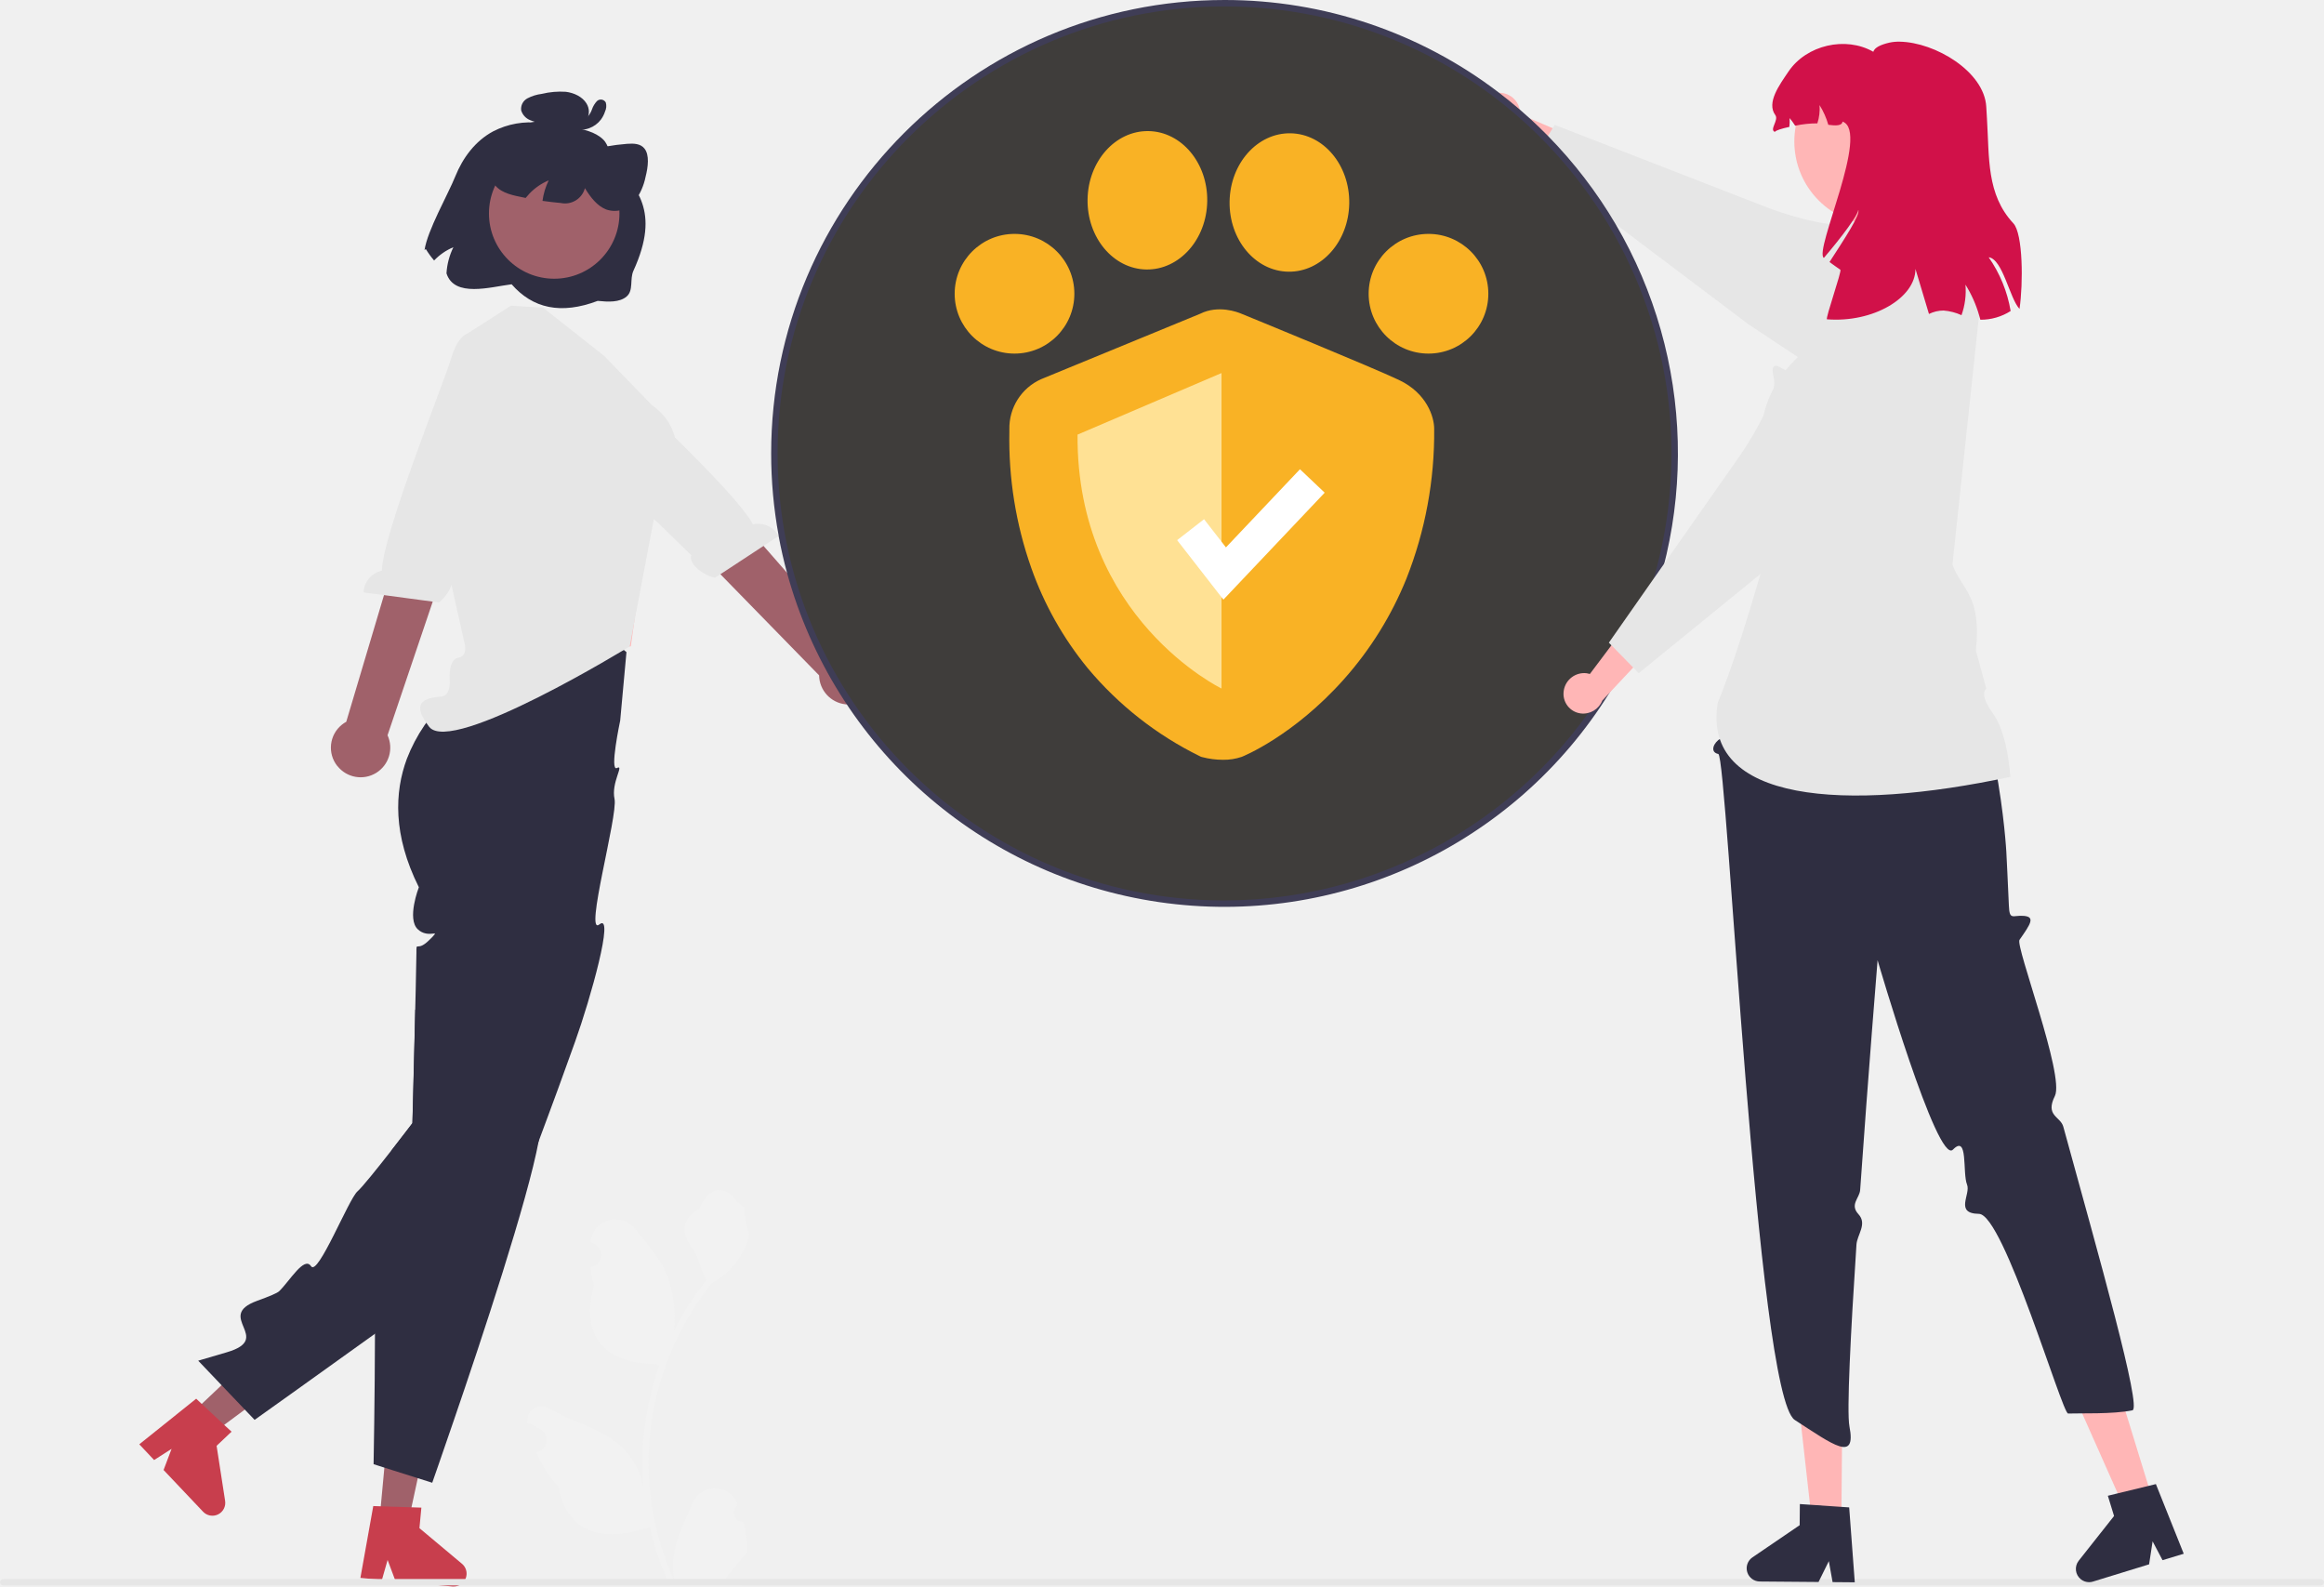
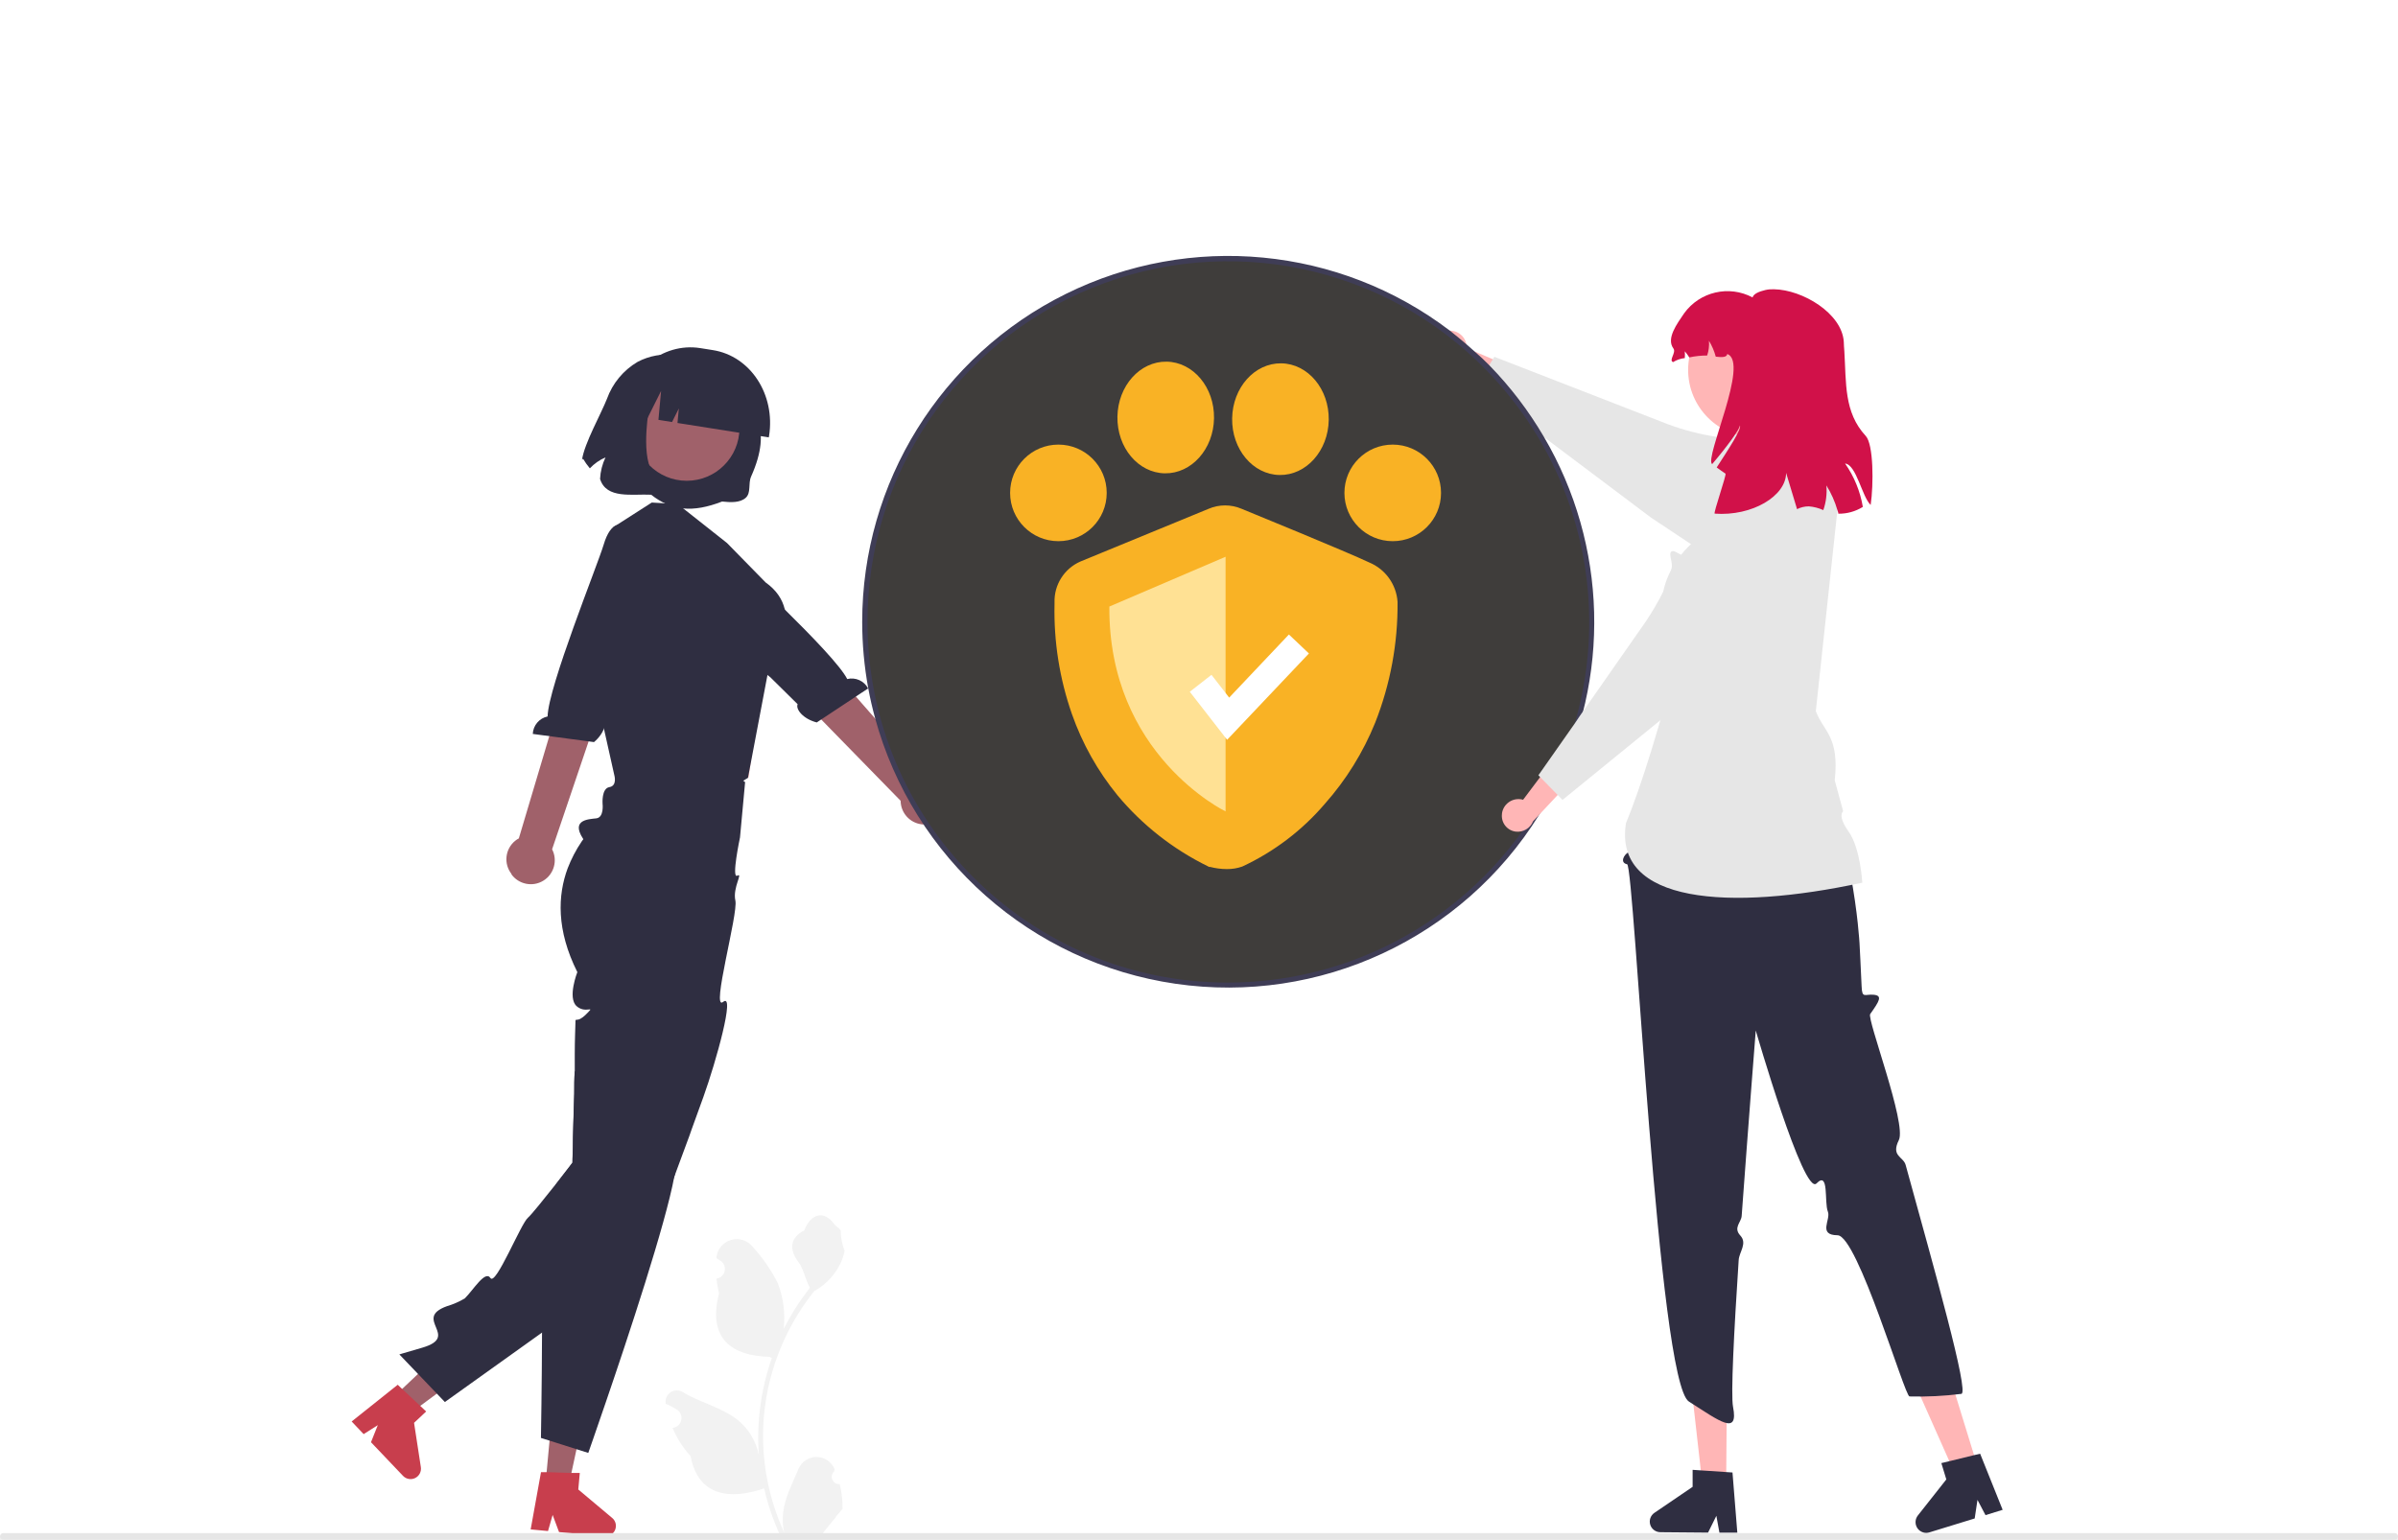
- <svg xmlns="http://www.w3.org/2000/svg" viewBox="0 0 722.73 493.34">
+ <svg xmlns="http://www.w3.org/2000/svg" viewBox="0 0 352.47 226.38">
  <defs>
-     <style>.cls-1{fill:#f2f2f2;}.cls-2{fill:#a0616a;}.cls-3{fill:#c83e4d;}.cls-4{fill:#2f2e41;}.cls-5{fill:#ffb6b6;}.cls-6{fill:#e6e6e6;}.cls-7{fill:#3f3d3b;}.cls-8{fill:#3f3d56;}.cls-9{fill:#d11149;}.cls-10{fill:#6c63ff;}.cls-11{fill:#f9b225;}.cls-12{fill:#ffe194;}.cls-13{fill:#fff;}</style>
+     <style>.cls-1{fill:#fff;}.cls-2{fill:#f2f2f2;}.cls-3{fill:#a0616a;}.cls-4{fill:#c83e4d;}.cls-5{fill:#2f2e41;}.cls-6{fill:#ffb6b6;}.cls-7{fill:#e6e6e6;}.cls-8{fill:#3f3d3b;}.cls-9{fill:#3f3d56;}.cls-10{fill:#d11149;}.cls-11{fill:#6c63ff;}.cls-12{fill:#f9b225;}.cls-13{fill:#ffe194;}</style>
  </defs>
  <g id="Capa_2" data-name="Capa 2">
    <g id="Capa_1-2" data-name="Capa 1">
-       <path class="cls-1" d="M231.11,473.2a2.81,2.81,0,0,1-2-4.87l.19-.76c0-.06-.05-.12-.08-.19a7.53,7.53,0,0,0-13.9.06c-2.28,5.47-5.17,11-5.89,16.75a22.47,22.47,0,0,0,.39,7.67,89.43,89.43,0,0,1-8.13-37.13,85.94,85.94,0,0,1,.54-9.63c.29-2.62.7-5.23,1.23-7.81A90.48,90.48,0,0,1,221.36,399a24.08,24.08,0,0,0,10-10.38,19,19,0,0,0,1.67-5c-.49.06-1.84-7.36-1.47-7.82-.68-1-1.9-1.54-2.64-2.54-3.69-5-8.77-4.13-11.43,2.66-5.67,2.87-5.72,7.61-2.24,12.17,2.21,2.91,2.51,6.84,4.46,9.94-.2.26-.41.51-.61.76a90.69,90.69,0,0,0-9.5,15.06,37.88,37.88,0,0,0-2.26-17.58c-2.17-5.22-6.22-9.61-9.79-14.12-4.29-5.42-13.08-3.06-13.83,3.81l0,.2c.53.3,1,.62,1.56,1a3.81,3.81,0,0,1-1.53,6.93h-.08a37.38,37.38,0,0,0,1,5.67c-4.58,17.71,5.3,24.16,19.42,24.45l.93.47a93,93,0,0,0-5,23.54,86.68,86.68,0,0,0,.06,14.23l0-.17a23.36,23.36,0,0,0-8-13.44c-6.12-5-14.77-6.88-21.37-10.92a4.37,4.37,0,0,0-6.69,4.25l0,.18a25.08,25.08,0,0,1,2.86,1.38c.53.3,1,.62,1.56.95A3.81,3.81,0,0,1,167,451.5h-.08l-.16,0a38,38,0,0,0,7,10.92c2.87,15.46,15.17,16.93,28.32,12.43h0a92.37,92.37,0,0,0,6.24,18.21h22.29c.08-.24.15-.5.23-.75a25,25,0,0,1-6.17-.37l5-6.1.1-.12,2.53-3.11h0a37.16,37.16,0,0,0-1.09-9.45Z" />
-       <polygon class="cls-2" points="59.64 439.48 65.79 445.98 94.35 424.82 85.28 415.23 59.64 439.48" />
-       <path class="cls-3" d="M69.72,443.08l-7-6.54-1.71-1.61L43.32,449.11,47.93,454l5.43-3.48-2.49,6.58L63.09,470A4,4,0,0,0,70,466.65l-2.64-17.07,4.65-4.4Z" />
-       <path class="cls-4" d="M194.82,202.78l-1.95,21.29s-3.4,16-1,14.74-1.87,4.55-.76,9.63-9.51,42.91-4.7,39-2.78,23.16-7.58,36.52c-1.47,4.13-3,8.31-4.5,12.46-.3.84-.6,1.67-.91,2.51-2,5.4-3.94,10.72-5.83,15.74-.27.7-.53,1.4-.79,2.09,0,0,0,0,0,0-6.22,16.37-11.55,29.25-13.68,31.38-1.11,1.11-18.72,13.83-36.47,26.57C98,428.11,79.18,441.51,79.18,441.51l-17.54-18.4,1.21-.36c1.46-.42,4.16-1.21,7.7-2.26,14.76-4.35-4-11.12,9.41-16,3.78-1.36,6.3-2.42,6.87-3,3.33-3.25,7.8-11,9.91-7.75s11.68-20.9,14.44-23.29c1.48-1.29,6.31-7.32,10.45-12.62,3.56-4.56,6.62-8.59,6.62-8.59s.06-2.16.15-5.6c.13-5.09.32-13,.52-20.92,0,0,0,0,0,0,.07-3,.14-6,.21-8.79.05-2.19.1-4.3.15-6.25.13-5.84.22-10.26.22-11.36,0-3.61,0-.8,2.85-3a12.43,12.43,0,0,0,1.21-1.08,14.19,14.19,0,0,0,1.68-1.79c.21-.45-1.1.16-2.8-.18a5,5,0,0,1-2.46-1.26c-3.58-3.22.28-13.12.28-13.12-8.14-16.28-7.55-29.63-3.74-39.92a51.23,51.23,0,0,1,13.21-19.35A48.15,48.15,0,0,1,147,211l.25-1.35L150,194.78a33.82,33.82,0,0,1,4.55-2.07,31.68,31.68,0,0,1,15.26-1.52,45.52,45.52,0,0,1,14.61,4.73A54.08,54.08,0,0,1,194.82,202.78Z" />
-       <polygon class="cls-2" points="118.02 472.65 126.93 473.48 134.44 438.74 121.29 437.51 118.02 472.65" />
-       <path class="cls-3" d="M143.68,486.27l-13.24-11.09.6-6.38-3.08-.1-9.54-.31h0l-2.34-.08-4,22.34,6.69.62,1.77-6.2,2.47,6.6,3.54.33,14.17,1.32.37,0a4,4,0,0,0,3-1.34,3.86,3.86,0,0,0,1-2.3A4,4,0,0,0,143.68,486.27Z" />
-       <path class="cls-4" d="M167.55,354.66c-3.39,18.45-17.74,61.71-26.42,87-3.95,11.57-6.71,19.4-6.71,19.4l-4.5-1.42h0l-7.61-2.4-2.77-.88h0l-3.36-1.07s.39-20.66.43-40.58c0-8.35,0-16.58-.17-23.1-.18-7.11-.49-12.2-1-13.21-2.11-4.14,1.42-4.58,5.15-5.62s.82-2.63-.63-6c-1-2.24,1-5.23,2.32-6.93a17.67,17.67,0,0,1,1.21-1.37l-1.84-.63c3.56-4.56,6.62-8.59,6.62-8.59s.06-2.16.15-5.6c.13-5.09.32-13,.52-20.92,0,0,0,0,0,0,.07-3,.14-6,.21-8.79,5.72,4.39,11.28,8.69,16.32,12.67,0,0,0,0,0,0,12.11,9.57,21.2,17.25,22.48,19.69C168.53,347.48,168.33,350.42,167.55,354.66Z" />
-       <path class="cls-5" d="M465.68,28.89a6.43,6.43,0,0,1,7,5.63,5.79,5.79,0,0,1,0,1l20.63,8.8-.79,12L465.57,41.26a6.41,6.41,0,0,1-5.48-5.58,6.13,6.13,0,0,1,5.42-6.77h0Z" />
-       <path class="cls-6" d="M606,103.19a18.83,18.83,0,0,0-2.79-6.53A17,17,0,0,0,602,95c-1.62-1.93-3.13-3.7-4.53-5.28-.85-1-1.68-1.91-2.46-2.76-4.53-5-7.5-7.6-8.86-7.82-.66-.11-1.31-.19-1.94-.27-3.23-.4-5.57-.69-5.64-4.1a10.14,10.14,0,0,1,.1-1.46,19.77,19.77,0,0,1,.53-2.4,9.22,9.22,0,0,0,.31-1.36c.1-.59.06-1-.26-1.3s-1.07-.28-2.33.22l-.67.28-.25.11-.52.24c-1.51.72-3.84.81-6.5.54-7.85-.8-18.47-4.76-18.6-4.81l-66.88-26-.62,1-1.47,2.38-.51.82-.58.94-2.53,4.08-1.28,2.06,21.6,16.29,2.35,1.77,2,1.53,41.24,31.11L559.08,111l3.43,2.26,14.62,9.64a18.86,18.86,0,0,0,26.13-5.34,4.94,4.94,0,0,0,.27-.42A18.87,18.87,0,0,0,606,103.19Z" />
-       <path class="cls-6" d="M721.73,493H1a1,1,0,0,1,0-2H721.73a1,1,0,0,1,0,2Z" />
-       <polygon class="cls-5" points="144.91 166.79 146.79 184.17 145.69 206.97 196.17 200.97 200.91 166.79 194.87 166.85 144.91 166.79" />
-       <path class="cls-6" d="M187.86,110.65l-19-15h0l-10-.58-14.79,9.48L140.46,123l-8.57,20.82L144.46,200s1.18,4-1.91,4.51-2.72,6.43-2.72,6.43.63,5.15-2.37,5.6-11,.46-4,9.46,62.37-25,62.37-25l8-42.2s15.59-20.94-1.2-32.94Z" />
-       <path class="cls-2" d="M104.91,238.21a9.16,9.16,0,0,1,1.42-12.87,8.81,8.81,0,0,1,1.35-.9l23.9-80.2,14.94,7.52-26,76.87a9.21,9.21,0,0,1-15.58,9.58Z" />
-       <path class="cls-6" d="M147.52,103.81s-4.27-2.27-7.2,7.55c-2.34,7.87-21.32,54.72-21.56,66.1a7.22,7.22,0,0,0-5.7,6.74l23.47,3.14c4.1-3.46,5.18-8.13,3.59-9.51l5.1-13.92,21.26-44.28-15.85-14.24Z" />
-       <path class="cls-2" d="M272.92,211.84a9.16,9.16,0,0,0-6.85-11,8.56,8.56,0,0,0-1.6-.22L209.65,138,198,151.89,254.73,210a9.21,9.21,0,0,0,18.19,1.89Z" />
-       <path class="cls-6" d="M176.38,109.08s2.87-3.89,9.76,3.71c5.51,6.08,42.88,40.11,48,50.27a7.19,7.19,0,0,1,8,3.61l-19.8,13c-5.19-1.35-8.18-5.1-7.35-7l-10.61-10.35-38.32-30.73,8.13-19.69Z" />
-       <circle class="cls-7" cx="380.83" cy="141" r="140" />
-       <path class="cls-8" d="M502.46,69.75a142.12,142.12,0,0,0-21.07-27.49c-1.81-1.84-3.68-3.64-5.59-5.39q-1.59-1.45-3.22-2.85c-2.07-1.78-4.2-3.5-6.37-5.16A140.3,140.3,0,0,0,380.82,0c-77.74,0-141,63.25-141,141a141.38,141.38,0,0,0,2.33,25.56c0,.05,0,.09,0,.14.71,3.87,1.59,7.69,2.61,11.44a141,141,0,0,0,255.75,37.31q2.93-4.71,5.5-9.66A140.8,140.8,0,0,0,502.46,69.75ZM380.82,280a139,139,0,0,1-139-138.9V141c0-76.65,62.36-139,139-139A138.92,138.92,0,0,1,480.3,44a141.48,141.48,0,0,1,17.79,22.43,138.91,138.91,0,0,1,16.2,113.41c-1.23,4.24-2.67,8.39-4.29,12.46s-3.44,8.08-5.44,12A139.48,139.48,0,0,1,380.82,280Z" />
-       <polygon class="cls-5" points="572.64 472.97 563.45 472.89 559.38 436.61 572.94 436.73 572.64 472.97" />
-       <path class="cls-4" d="M575.07,468.73l-2.4-.16-9.79-.67-3.15-.21-.06,6.57-14.68,10a4.11,4.11,0,0,0,2.28,7.51l18.27.15,3.2-6.48,1.17,6.52,6.9.06Z" />
-       <polygon class="cls-5" points="669.41 466.25 660.62 468.95 645.79 435.6 658.76 431.61 669.41 466.25" />
-       <path class="cls-4" d="M670.45,461.48l-2.34.57-9.53,2.31-3.07.75,1.93,6.29-11,13.92a4.12,4.12,0,0,0,.7,5.78,4.07,4.07,0,0,0,2.53.88,4,4,0,0,0,1.2-.18l17.47-5.37,1.09-7.15,3.09,5.86,6.59-2Z" />
-       <path class="cls-4" d="M554.15,167.92l-17.54,51L536,223c-4.42,4.2,1.13,5.58-.95,6.68s-3.48,4.21-.68,4.77,11.85,199.37,23.78,207.09,19.2,13.3,17,2c-.88-4.55.37-29,2.18-56.51.2-3.12,3.43-6.42.63-9.46s.34-5,.52-7.54c2.52-36,5.42-71.46,5.42-71.46s18.6,63.86,23.43,58.91,2.91,7.23,4.39,10.87c1.23,3-4,9,3.7,9.1s25.89,62.16,27.73,62.09c3.65-.14,13.91.25,20-1,3-.62-10.34-47.61-21.49-88.19-.89-3.24-5.73-3.31-2.62-9.56s-12.37-46.68-11-48.55c3.52-5,4.87-7.12,1.39-7.44s-4.51,1.58-4.7-3.23-.79-16.69-.79-16.69-2.51-47-20.16-72.88l-1.51-15.42Z" />
-       <path class="cls-6" d="M598,70.59l-23.26,3.32L573.3,90.75l-11.47,18s-25.52,18-7.72,46.32c-6.78,24.44-13.51,47.87-19.93,63.49-5,31,39.8,34,91,23,0,0-.7-13.26-5.35-19.63s-2.12-7.76-2.12-7.76l-3.24-11.91c1.83-17.2-4.37-18.75-7.29-26.7L616,93Z" />
-       <path class="cls-5" d="M486.3,214.79a6.43,6.43,0,0,1,7.13-5.44,6.86,6.86,0,0,1,1,.22l13.47-17.92,11.5,3.64-21.11,22.55a6.39,6.39,0,0,1-6.73,4,6.13,6.13,0,0,1-5.28-6.88h0A.88.88,0,0,0,486.3,214.79Z" />
-       <path class="cls-6" d="M606,103.19c-.33-.41-.69-.81-1.07-1.2a18.84,18.84,0,0,0-20.83-4.24c-.34.14-.68.3-1,.46-12,5.87-18.4,9.78-19.18,11.61-.27.62-.5,1.23-.73,1.82s-.43,1.13-.65,1.63c-.92,2.14-2,3.47-4.68,2.87a11,11,0,0,1-2.57-1c-.37-.18-.71-.37-1-.55-1.16-.64-2-1.1-2.57-.68s-.57,1.45-.07,3.86a7.92,7.92,0,0,1-.08,3,34.22,34.22,0,0,1-3.08,8.35,108.41,108.41,0,0,1-7,12l-23.79,33.92-1.61,2.29-1.76,2.51-14,20,.83.85,3.48,3.55.77.79.7.72,1.81,1.85,1.7,1.73,37.93-30.9L551.7,175l7.58-6.18,15.53-12.65L604.2,129a18.67,18.67,0,0,0,6-13.35c0-.17,0-.33,0-.5A18.62,18.62,0,0,0,606,103.19Z" />
-       <circle class="cls-5" cx="584" cy="43.99" r="25.99" />
-       <path class="cls-9" d="M618.45,80a41,41,0,0,1,6.83,16.71,17.25,17.25,0,0,1-9.42,2.71c-.11-.43-.23-.87-.36-1.31a37.36,37.36,0,0,0-4.27-9.6A22.52,22.52,0,0,1,610,98a16.6,16.6,0,0,0-5.58-1.44,10.2,10.2,0,0,0-4.54,1.07c-1.63-5.42-3.14-10.41-4.2-14,0,9-13.18,16.79-27.52,15.66-.52-.33,4.68-15.07,4.17-15.41-1.15-.77-2.26-1.59-3.38-2.4,4.7-7.25,9.79-15,8.92-16.19.06,1.44-5.08,8.37-10.68,14.91C564,78,581.69,40.83,573,37.81c-.14,1.32-2.07,1.32-4.42,1a23.73,23.73,0,0,0-2.73-6.13,14.58,14.58,0,0,1-.68,5.68,32.67,32.67,0,0,0-6.9.73,21.13,21.13,0,0,0-1.73-2.37,14,14,0,0,1-.08,2.74c-2.31.5-4.22,1.08-4.5,1.55-1.81-.66,1.28-3.66.15-5.21-2.88-3.88,1.39-9.55,4.09-13.56,5.55-8.23,17.74-11.08,26.37-6.14.39-1.34,2.38-2.23,4.94-2.83a13.53,13.53,0,0,1,3.3-.31c11,.19,26.29,9.28,26.89,20.27.05,1.1.13,2.29.21,3.57.77,12.31-.18,23.65,8.22,32.65,3,3.26,3.08,18.67,1.91,26.6C625,92.9,622.82,80.5,618.45,80Z" />
-       <circle class="cls-10" cx="332.18" cy="141.51" r="3" />
-       <path class="cls-4" d="M141.61,54.8c-2.28,5.68-8.72,16.86-9.59,23l.39-.38A27,27,0,0,0,135,81a17.61,17.61,0,0,1,6-4.13A21.24,21.24,0,0,0,138.85,85c2.43,7.62,13.67,4.23,20.26,3.4,6.57,7.52,15.32,9.48,26.77,5.16,3.21.33,6.79.53,9-1.37s.91-5.4,2.11-8c8.61-18.88.67-25.7-6.08-34.26-1.48-1.89-1.48-4.7-3.28-6.5-2.51-2.49-6.35-3.26-9.89-3.87a5.38,5.38,0,0,0,4.71-2.33,4.85,4.85,0,0,0-.06-5.06c-1.27-2.1-3.9-3.32-6.44-3.63a24.57,24.57,0,0,0-7.45.65A13.14,13.14,0,0,0,164,30.59a3.7,3.7,0,0,0-1.92,3.74,4.77,4.77,0,0,0,2.83,3.05,12.24,12.24,0,0,0,3.2.87,25.18,25.18,0,0,0-14.72,2.58C147.74,43.86,143.91,49.11,141.61,54.8Z" />
-       <circle class="cls-2" cx="172.35" cy="66.38" r="20.29" />
-       <path class="cls-4" d="M152.83,55.5c1.17,3.56,4.54,4.7,7.64,5.42,1,.23,2,.44,3,.63.37-.46.76-.91,1.17-1.34a17.84,17.84,0,0,1,6-4.13,20.67,20.67,0,0,0-1.93,6.38c1.88.27,3.76.49,5.66.66a6.41,6.41,0,0,0,7.53-4.61c1.73,2.82,3.77,5.49,6.57,6.61a8,8,0,0,0,9.05-2.7A19.12,19.12,0,0,0,200.76,55c.8-3.15,1.24-6.78-.32-8.78-1.25-1.61-3.4-1.64-5.39-1.5a64.15,64.15,0,0,0-13,2.35l-.35.8c.72-4.36-.85-8.55-3.76-10.05-2-1-4.33-.83-6.63-.62a30,30,0,0,0-8.65,1.67,16.68,16.68,0,0,0-7.85,6.26C152.83,48.21,151.81,52.43,152.83,55.5Z" />
-       <path class="cls-4" d="M181.76,36.54c-.2-.06.31,0,.13,0l.27,0s.22-.07.08,0A1.69,1.69,0,0,0,183,36a6.77,6.77,0,0,0,1.1-2,7.14,7.14,0,0,1,1.52-2.54,1.75,1.75,0,0,1,2.46,0,1.66,1.66,0,0,1,.32.43,4,4,0,0,1-.25,2.81,8.65,8.65,0,0,1-1.28,2.49,8,8,0,0,1-3.67,2.69,8.38,8.38,0,0,1-5.24.15,1.26,1.26,0,0,1,0-2.32l2.87-1.17a1.25,1.25,0,1,1,1,2.29L178.94,40l-.05-2.32a5.75,5.75,0,0,0,1.1.19,4.34,4.34,0,0,0,1.19,0,5.36,5.36,0,0,0,1.1-.27c.22-.09.45-.18.66-.29a1.34,1.34,0,0,0,.24-.12l.18-.1a6.19,6.19,0,0,0,1-.81,2.5,2.5,0,0,0,.31-.34,5.64,5.64,0,0,0,.46-.63,6.56,6.56,0,0,0,.66-1.48,5,5,0,0,0,.19-.66,2.25,2.25,0,0,1,.06-.36c.11-.29,0,.16.11.29l.52.39a.68.68,0,0,0,.59-.1l0,.05a3.18,3.18,0,0,0-.28.43c-.19.35-.36.71-.52,1.09a11.46,11.46,0,0,1-1.19,2.24,4,4,0,0,1-4.42,1.7,1.26,1.26,0,1,1,.91-2.34Z" />
-       <circle class="cls-11" cx="444.24" cy="91.34" r="18.61" />
-       <ellipse class="cls-11" cx="356.81" cy="62.27" rx="21.52" ry="18.61" transform="translate(289.02 418.08) rotate(-89.11)" />
-       <ellipse class="cls-11" cx="400.97" cy="62.96" rx="21.52" ry="18.61" transform="translate(331.81 462.91) rotate(-89.11)" />
-       <circle class="cls-11" cx="315.5" cy="91.34" r="18.61" />
-       <path class="cls-11" d="M380.33,236.26a25.38,25.38,0,0,1-6.43-.83l-.41-.11-.39-.19a106.68,106.68,0,0,1-34.82-27.34,103.43,103.43,0,0,1-17.58-31.22,120.07,120.07,0,0,1-6.8-42.33c0-.3,0-.53,0-.7a16.67,16.67,0,0,1,9.91-15.65c4.6-1.91,46.39-19.08,49.41-20.32,5.69-2.85,11.76-.47,12.73-.06,2.18.89,40.81,16.7,49.16,20.67,8.61,4.1,10.9,11.46,10.9,15.17a123.43,123.43,0,0,1-8.63,46.57A107.69,107.69,0,0,1,418,211.15c-15.82,17.81-31.64,24.12-31.8,24.18A17.28,17.28,0,0,1,380.33,236.26Zm-3.72-9.21c1.37.3,4.53.77,6.59,0,2.62-.95,15.86-7.82,28.24-21.75,17.1-19.24,25.78-43.43,25.79-71.9,0-.58-.44-4.69-5.89-7.29-8.18-3.9-48.34-20.32-48.75-20.48l-.11,0c-.84-.35-3.52-1.1-5.37-.13l-.37.17c-.44.19-44.81,18.41-49.54,20.38-3.31,1.38-4.49,4.8-4.49,7.53,0,.2,0,.5,0,.87C322.32,153.89,326.83,201.82,376.61,227.05Z" />
-       <path class="cls-11" d="M375.07,101.57S330.3,120,325.51,122s-7.2,6.8-7.2,11.59-3.6,67.39,56.76,97.65c0,0,5.48,1.52,9.64,0s56.92-27.09,56.92-97.84c0,0,0-7.2-8.4-11.2s-49-20.58-49-20.58S379.27,99.37,375.07,101.57Z" />
-       <path class="cls-12" d="M379.87,116v98.09S334.7,192.3,335.1,135.14Z" />
-       <polygon class="cls-13" points="380.46 186.46 366.07 167.96 374.44 161.45 381.25 170.21 404.27 145.91 411.96 153.2 380.46 186.46" />
+       <rect class="cls-1" width="352.47" height="225.81" />
+       <path class="cls-2" d="M123.37,218.21a1.08,1.08,0,0,1-.78-1.86l.07-.29,0-.07a2.87,2.87,0,0,0-5.3,0c-.87,2.09-2,4.18-2.25,6.4a8.44,8.44,0,0,0,.15,2.92,34,34,0,0,1-3.1-14.17,32.29,32.29,0,0,1,.2-3.68c.11-1,.27-2,.47-3a34.47,34.47,0,0,1,6.85-14.63,9.18,9.18,0,0,0,3.82-4,7.23,7.23,0,0,0,.64-1.92,8.54,8.54,0,0,1-.57-3c-.26-.39-.72-.59-1-1-1.41-1.91-3.35-1.58-4.36,1-2.17,1.09-2.19,2.9-.86,4.64.84,1.11,1,2.61,1.7,3.79a3.25,3.25,0,0,1-.23.29,35.46,35.46,0,0,0-3.63,5.75,14.35,14.35,0,0,0-.86-6.71,24.07,24.07,0,0,0-3.73-5.39,3,3,0,0,0-5.28,1.46V185c.2.12.4.24.59.37a1.44,1.44,0,0,1,.4,2,1.42,1.42,0,0,1-1,.63h0a14.59,14.59,0,0,0,.38,2.16c-1.75,6.76,2,9.22,7.41,9.33l.35.18a35.42,35.42,0,0,0-1.9,9,33.94,33.94,0,0,0,0,5.43V214a8.88,8.88,0,0,0-3-5.13c-2.34-1.92-5.64-2.63-8.16-4.17a1.66,1.66,0,0,0-2.55,1.62v.07a9.13,9.13,0,0,1,1.09.53c.21.11.4.23.6.36a1.46,1.46,0,0,1-.59,2.65h-.09a14.51,14.51,0,0,0,2.66,4.17c1.1,5.9,5.79,6.46,10.81,4.74h0a34.9,34.9,0,0,0,2.39,7h8.5l.09-.29a9.83,9.83,0,0,1-2.36-.14l1.9-2.33,0-.05,1-1.18h0a14.14,14.14,0,0,0-.41-3.61Z" />
+       <polygon class="cls-3" points="57.92 205.34 60.27 207.82 71.17 199.75 67.71 196.08 57.92 205.34" />
+       <path class="cls-4" d="M61.77,206.71l-2.66-2.49-.65-.62L51.69,209l1.76,1.86,2.08-1.32-1,2.51L59.24,217a1.53,1.53,0,0,0,2.62-1.28l-1-6.52,1.78-1.67Z" />
+       <path class="cls-5" d="M109.52,115l-.75,8.12s-1.3,6.13-.4,5.63-.71,1.74-.28,3.67-3.63,16.38-1.8,14.89-1.06,8.84-2.89,13.94c-.56,1.57-1.14,3.17-1.72,4.75-.11.32-.23.64-.35,1-.75,2.06-1.5,4.09-2.22,6l-.3.79v0c-2.37,6.25-4.41,11.16-5.22,12-.42.42-7.15,5.27-13.92,10.14-7.11,5.1-14.28,10.21-14.28,10.21l-6.69-7,.46-.14,2.94-.86c5.63-1.66-1.52-4.24,3.59-6.09a11.55,11.55,0,0,0,2.62-1.14c1.27-1.24,3-4.2,3.78-3s4.46-8,5.52-8.88c.56-.5,2.4-2.8,4-4.82,1.36-1.74,2.53-3.28,2.53-3.28s0-.82.06-2.14c0-1.94.12-5,.2-8h0c0-1.14,0-2.28.08-3.36,0-.84,0-1.64,0-2.39,0-2.22.09-3.91.09-4.33,0-1.38,0-.31,1.08-1.14a4.6,4.6,0,0,0,.47-.41,6.86,6.86,0,0,0,.64-.68c.08-.18-.42.06-1.07-.07a2,2,0,0,1-.94-.48c-1.37-1.23.11-5,.11-5-3.11-6.21-2.88-11.31-1.43-15.24a19.61,19.61,0,0,1,5-7.38,18.7,18.7,0,0,1,2.76-2.17l.1-.51L92.4,112a11.77,11.77,0,0,1,1.73-.79,12,12,0,0,1,5.83-.58,17.4,17.4,0,0,1,5.57,1.8A21.13,21.13,0,0,1,109.52,115Z" />
+       <polygon class="cls-3" points="80.2 218 83.61 218.32 86.47 205.06 81.45 204.59 80.2 218" />
+       <path class="cls-4" d="M90,223.2,85,219l.22-2.43-1.17,0-3.64-.12h0l-.89,0L78,224.87l2.55.24.68-2.37.94,2.52,1.35.12,5.41.51H89a1.53,1.53,0,0,0,1.14-.52,1.5,1.5,0,0,0,.38-.87A1.52,1.52,0,0,0,90,223.2Z" />
+       <path class="cls-5" d="M99.11,173c-1.29,7-6.77,23.55-10.08,33.21-1.51,4.42-2.56,7.41-2.56,7.41l-1.72-.54h0l-2.9-.92-1.06-.34h0l-1.28-.4s.14-7.89.16-15.49c0-3.19,0-6.33-.06-8.82a24.36,24.36,0,0,0-.39-5c-.8-1.58.55-1.75,2-2.15s.31-1-.24-2.28c-.38-.86.36-2,.88-2.65.15-.18.3-.35.47-.52l-.71-.24c1.36-1.74,2.53-3.28,2.53-3.28s0-.82.06-2.14c0-1.94.12-5,.2-8h0c0-1.14,0-2.28.08-3.36,2.18,1.68,4.3,3.32,6.22,4.84h0c4.62,3.65,8.09,6.59,8.58,7.52A6.71,6.71,0,0,1,99.11,173Z" />
+       <path class="cls-6" d="M212.89,48.63a2.46,2.46,0,0,1,2.67,2.15c0,.13,0,.26,0,.39l7.87,3.36-.3,4.59-10.29-5.77a2.43,2.43,0,0,1-2.09-2.13,2.34,2.34,0,0,1,2.07-2.58h.06Z" />
+       <path class="cls-7" d="M266.44,77a7.41,7.41,0,0,0-1.52-3.11c-.62-.74-1.2-1.41-1.73-2-.33-.37-.64-.73-.94-1-1.73-1.9-2.86-2.9-3.38-3-.25,0-.5-.08-.74-.11-1.24-.15-2.13-.26-2.16-1.56a3.43,3.43,0,0,1,0-.56,9.4,9.4,0,0,1,.2-.92,3.14,3.14,0,0,0,.12-.51c0-.23,0-.4-.1-.5s-.4-.11-.89.08l-.25.11-.1,0-.2.09a5,5,0,0,1-2.48.21,35.86,35.86,0,0,1-7.1-1.84l-25.52-9.92-.24.39-.56.9-.19.32-.22.36-1,1.55-.49.79L225.27,63l.89.67.77.59L242.67,76.1,248.54,80l1.31.87,5.58,3.68a7.2,7.2,0,0,0,10-2l.11-.16A7.23,7.23,0,0,0,266.44,77Z" />
+       <path class="cls-7" d="M352,226.38H.49A.48.48,0,0,1,0,225.9a.49.49,0,0,1,.49-.49H352a.49.49,0,0,1,.48.49A.48.48,0,0,1,352,226.38Z" />
+       <polygon class="cls-6" points="90.47 101.26 91.18 107.9 90.76 116.6 110.03 114.31 111.84 101.26 109.53 101.29 90.47 101.26" />
+       <path class="cls-3" d="M75.2,128.52a3.49,3.49,0,0,1,.54-4.91,2.9,2.9,0,0,1,.52-.34l9.12-30.61,5.7,2.87-9.93,29.34a3.52,3.52,0,0,1-6,3.65Z" />
+       <path class="cls-5" d="M91.46,77.23s-1.63-.87-2.74,2.88c-.9,3-8.14,20.88-8.23,25.23a2.75,2.75,0,0,0-2.18,2.57l9,1.2c1.57-1.32,2-3.11,1.37-3.63l1.94-5.32,8.12-16.9-6-5.43Z" />
+       <path class="cls-3" d="M139.32,118.46a3.5,3.5,0,0,0-2.61-4.2,4.07,4.07,0,0,0-.61-.08l-20.92-23.9-4.44,5.3,21.64,22.16a3.51,3.51,0,0,0,6.94.72Z" />
+       <path class="cls-5" d="M102.48,79.24s1.1-1.49,3.72,1.41C108.31,83,122.57,96,124.53,99.84a2.73,2.73,0,0,1,3.07,1.38l-7.55,5c-2-.51-3.13-1.94-2.81-2.68l-4-3.95L98.57,87.81l3.1-7.51Z" />
+       <circle class="cls-8" cx="180.51" cy="91.42" r="53.43" />
+       <path class="cls-9" d="M226.93,64.23a54.28,54.28,0,0,0-8-10.5c-.69-.7-1.4-1.38-2.13-2-.41-.37-.82-.74-1.23-1.09-.79-.68-1.6-1.34-2.43-2a53.8,53.8,0,0,0-86.41,42.8,54.18,54.18,0,0,0,.89,9.76.43.43,0,0,1,0,0c.27,1.48.61,2.93,1,4.37a53.81,53.81,0,0,0,97.61,14.23c.74-1.19,1.44-2.42,2.1-3.68A53.73,53.73,0,0,0,226.93,64.23Zm-46.42,80.24a53,53,0,0,1-53-53v0a53,53,0,0,1,91-37,51.31,51.31,0,0,1,3.64,4.14q1.68,2.13,3.15,4.42a53,53,0,0,1,6.18,43.28c-.47,1.62-1,3.2-1.64,4.76s-1.31,3.08-2.08,4.56A53.2,53.2,0,0,1,180.51,144.47Z" />
+       <polygon class="cls-6" points="253.72 218.12 250.21 218.09 248.65 204.25 253.83 204.29 253.72 218.12" />
+       <path class="cls-5" d="M254.65,216.5l-.92-.06-3.74-.25-1.2-.08,0,2.5-5.6,3.81a1.56,1.56,0,0,0,.87,2.86l7,.06,1.22-2.47.45,2.48,2.63,0Z" />
+       <polygon class="cls-6" points="290.65 215.56 287.3 216.59 281.64 203.86 286.58 202.34 290.65 215.56" />
+       <path class="cls-5" d="M291.05,213.74l-.89.21-3.64.89-1.17.28.73,2.4-4.19,5.31a1.58,1.58,0,0,0,1.23,2.55,1.77,1.77,0,0,0,.46-.07l6.67-2.05.41-2.73,1.18,2.24,2.52-.78Z" />
+       <path class="cls-5" d="M246.66,101.69,240,121.15l-.22,1.55c-1.68,1.61.44,2.13-.36,2.56s-1.33,1.6-.26,1.81,4.53,76.1,9.08,79,7.32,5.08,6.49.77c-.34-1.74.14-11.06.83-21.57.07-1.19,1.31-2.45.24-3.61s.13-1.92.2-2.88c1-13.72,2.07-27.27,2.07-27.27S265.12,175.92,267,174s1.11,2.76,1.67,4.15c.47,1.16-1.53,3.44,1.42,3.47s9.88,23.73,10.58,23.7a50.4,50.4,0,0,0,7.63-.38c1.15-.24-3.94-18.17-8.2-33.66-.34-1.24-2.19-1.26-1-3.65s-4.72-17.81-4.21-18.53c1.34-1.89,1.85-2.71.53-2.84s-1.72.61-1.79-1.23-.31-6.37-.31-6.37-1-17.92-7.69-27.82L265,105Z" />
+       <path class="cls-7" d="M263.38,64.55l-8.87,1.26L254,72.24l-4.38,6.85s-9.74,6.86-3,17.68C244.06,106.1,241.49,115,239,121c-1.91,11.83,15.19,13,34.73,8.78,0,0-.27-5.06-2-7.49s-.81-3-.81-3l-1.24-4.55c.7-6.56-1.67-7.15-2.78-10.19l3.38-31.48Z" />
+       <path class="cls-6" d="M220.77,119.58a2.45,2.45,0,0,1,2.72-2.07,1.72,1.72,0,0,1,.38.08l5.14-6.84,4.39,1.39-8.06,8.61a2.44,2.44,0,0,1-2.57,1.52,2.33,2.33,0,0,1-2-2.62h0A.15.15,0,0,1,220.77,119.58Z" />
+       <path class="cls-7" d="M266.44,77a4.36,4.36,0,0,0-.41-.46,7.18,7.18,0,0,0-7.95-1.62l-.38.18c-4.56,2.24-7,3.73-7.32,4.43l-.28.69a6.36,6.36,0,0,1-.25.63c-.35.81-.75,1.32-1.78,1.09a3.83,3.83,0,0,1-1-.38,3.58,3.58,0,0,1-.39-.21c-.44-.24-.76-.42-1-.26s-.22.56,0,1.48a2.79,2.79,0,0,1,0,1.15,13,13,0,0,1-1.17,3.19,40.08,40.08,0,0,1-2.67,4.57l-9.08,13-.61.87-.67,1-5.36,7.64.32.33,1.32,1.35.3.3.27.28.69.7.65.66,14.47-11.79,1.62-1.32,2.89-2.35,5.93-4.83,11.21-10.38a7.15,7.15,0,0,0,2.31-5.1c0-.06,0-.13,0-.19A7.16,7.16,0,0,0,266.44,77Z" />
+       <circle class="cls-6" cx="258.05" cy="54.39" r="9.92" />
+       <path class="cls-10" d="M271.2,68.15a15.75,15.75,0,0,1,2.61,6.38,6.64,6.64,0,0,1-3.6,1c0-.16-.08-.33-.13-.5a14.47,14.47,0,0,0-1.63-3.66A8.74,8.74,0,0,1,268,75a6.38,6.38,0,0,0-2.13-.55,3.83,3.83,0,0,0-1.73.41c-.63-2.07-1.2-4-1.61-5.34,0,3.42-5,6.41-10.5,6-.2-.12,1.78-5.75,1.59-5.88-.44-.29-.86-.6-1.29-.91,1.79-2.77,3.74-5.73,3.4-6.18,0,.55-1.94,3.19-4.07,5.69-1.19-.87,5.55-15,2.22-16.19-.06.5-.79.5-1.69.39a8.91,8.91,0,0,0-1-2.34,5.52,5.52,0,0,1-.26,2.17,12.24,12.24,0,0,0-2.63.28,7.44,7.44,0,0,0-.66-.9,6.06,6.06,0,0,1,0,1,4.09,4.09,0,0,0-1.72.59c-.69-.25.49-1.39.05-2-1.1-1.48.54-3.64,1.57-5.17a7.85,7.85,0,0,1,10.06-2.34c.15-.52.91-.86,1.89-1.09a4.81,4.81,0,0,1,1.26-.11c4.2.07,10,3.54,10.26,7.73,0,.42.05.88.08,1.37.29,4.69-.07,9,3.14,12.46,1.16,1.24,1.17,7.12.73,10.15C273.69,73.06,272.87,68.33,271.2,68.15Z" />
+       <circle class="cls-11" cx="161.94" cy="91.61" r="1.14" />
+       <path class="cls-5" d="M99.33,52.21a9.37,9.37,0,0,0-5.62,1,10.38,10.38,0,0,0-4.5,5.44c-.87,2.21-3.33,6.57-3.66,8.95l.15-.15a10.38,10.38,0,0,0,1,1.41A6.8,6.8,0,0,1,89,67.25a8.29,8.29,0,0,0-.8,3.17c.92,3,4.75,2.18,7.51,2.32,3,2.35,6.06,2.69,10.43,1,1.23.13,2.6.21,3.45-.53s.35-2.1.81-3.14c3.28-7.35.25-10-2.32-13.34-.57-.74-.56-1.83-1.25-2.53A6.87,6.87,0,0,0,103,52.7" />
+       <circle class="cls-3" cx="100.94" cy="62.94" r="7.75" />
+       <circle class="cls-12" cx="204.71" cy="72.47" r="7.1" />
+       <ellipse class="cls-12" cx="171.34" cy="61.37" rx="8.21" ry="7.1" transform="translate(107.32 231.75) rotate(-89.11)" />
+       <ellipse class="cls-12" cx="188.2" cy="61.63" rx="8.21" ry="7.1" transform="translate(123.66 248.85) rotate(-89.11)" />
+       <circle class="cls-12" cx="155.57" cy="72.47" r="7.1" />
+       <path class="cls-12" d="M180.32,127.78a9.77,9.77,0,0,1-2.46-.32l-.15,0-.15-.08a40.52,40.52,0,0,1-13.29-10.43A39.59,39.59,0,0,1,157.56,105,45.81,45.81,0,0,1,155,88.84v-.27a6.36,6.36,0,0,1,3.78-6l18.86-7.76a6.16,6.16,0,0,1,4.86,0c.83.34,15.57,6.37,18.76,7.89a6.78,6.78,0,0,1,4.16,5.79,47.18,47.18,0,0,1-3.29,17.77,41.4,41.4,0,0,1-7.4,11.93,35.85,35.85,0,0,1-12.14,9.22A6.57,6.57,0,0,1,180.32,127.78Zm-1.42-3.52a5.28,5.28,0,0,0,2.51,0,33.84,33.84,0,0,0,10.78-8.3c6.53-7.35,9.84-16.58,9.85-27.45a3.5,3.5,0,0,0-2.25-2.78c-3.13-1.49-18.45-7.75-18.61-7.82h0a2.75,2.75,0,0,0-2,0l-.14.06L160,85.7a3,3,0,0,0-1.71,2.87c0,.08,0,.19,0,.34C158.18,96.34,159.9,114.63,178.9,124.26Z" />
+       <path class="cls-12" d="M178.31,76.37l-18.92,7.78a4.65,4.65,0,0,0-2.74,4.42c0,1.84-1.37,25.72,21.66,37.27a7.1,7.1,0,0,0,3.68,0c1.59-.57,21.72-10.34,21.72-37.34a5.08,5.08,0,0,0-3.2-4.27c-3.2-1.53-18.69-7.86-18.69-7.86A4.52,4.52,0,0,0,178.31,76.37Z" />
+       <path class="cls-13" d="M180.14,81.86V119.3S162.9,111,163.06,89.18Z" />
+       <polygon class="cls-1" points="180.37 108.77 174.88 101.71 178.07 99.22 180.67 102.57 189.45 93.29 192.39 96.08 180.37 108.77" />
+       <path class="cls-5" d="M113,64.31,99.58,62.19l.2-2.14-1,2-2-.32.39-4.25-2,4-4-.63,0-.21c1-6.09,6.23-10.32,11.74-9.46l1.89.3c5.51.88,9.2,6.53,8.24,12.62Z" />
+       <path class="cls-5" d="M106.86,79.84l-7.25-5.73h0l-3.81-.22-5.65,3.62-1.38,7-3.27,8L90.3,114s.45,1.54-.73,1.73-1,2.45-1,2.45.24,2-.91,2.14-4.19.17-1.52,3.61,23.8-9.56,23.8-9.56L113,98.22s6-8-.46-12.58Z" />
+       <path class="cls-5" d="M95.31,60.62S93.92,69,96.82,70.19,90,69.6,90,69.6l-.51-4.44,3-5.73Z" />
    </g>
  </g>
</svg>
